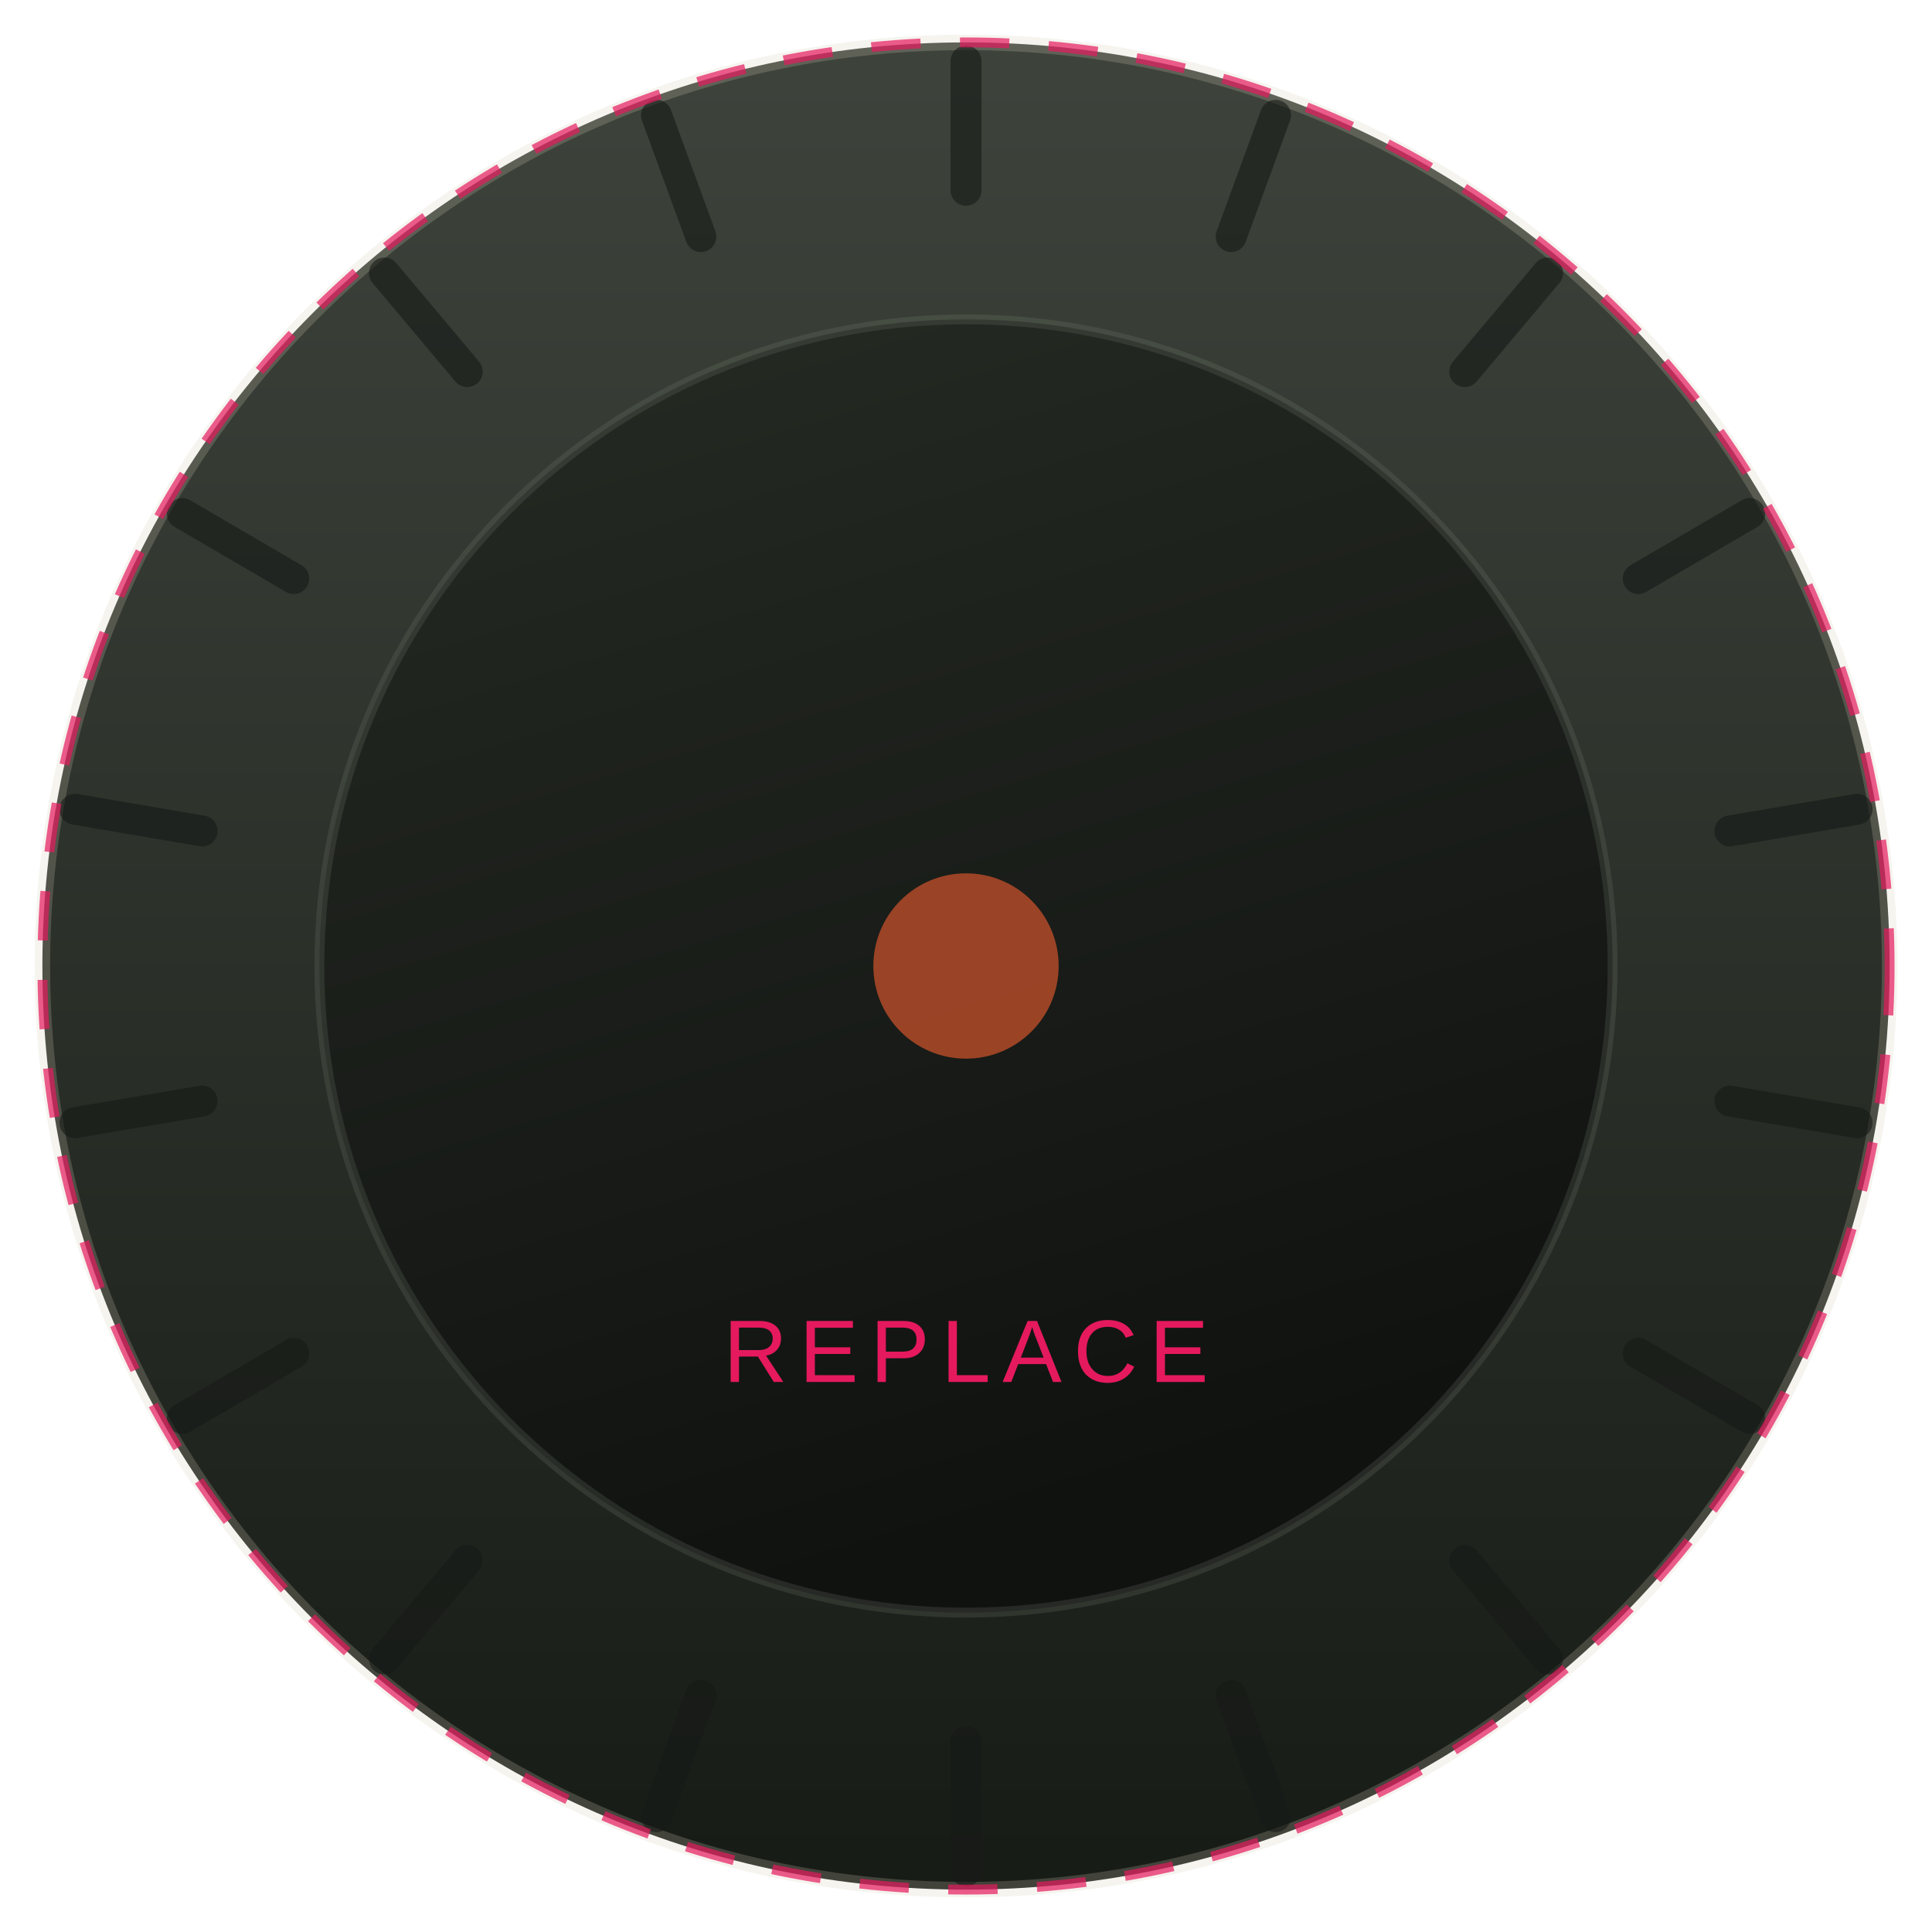
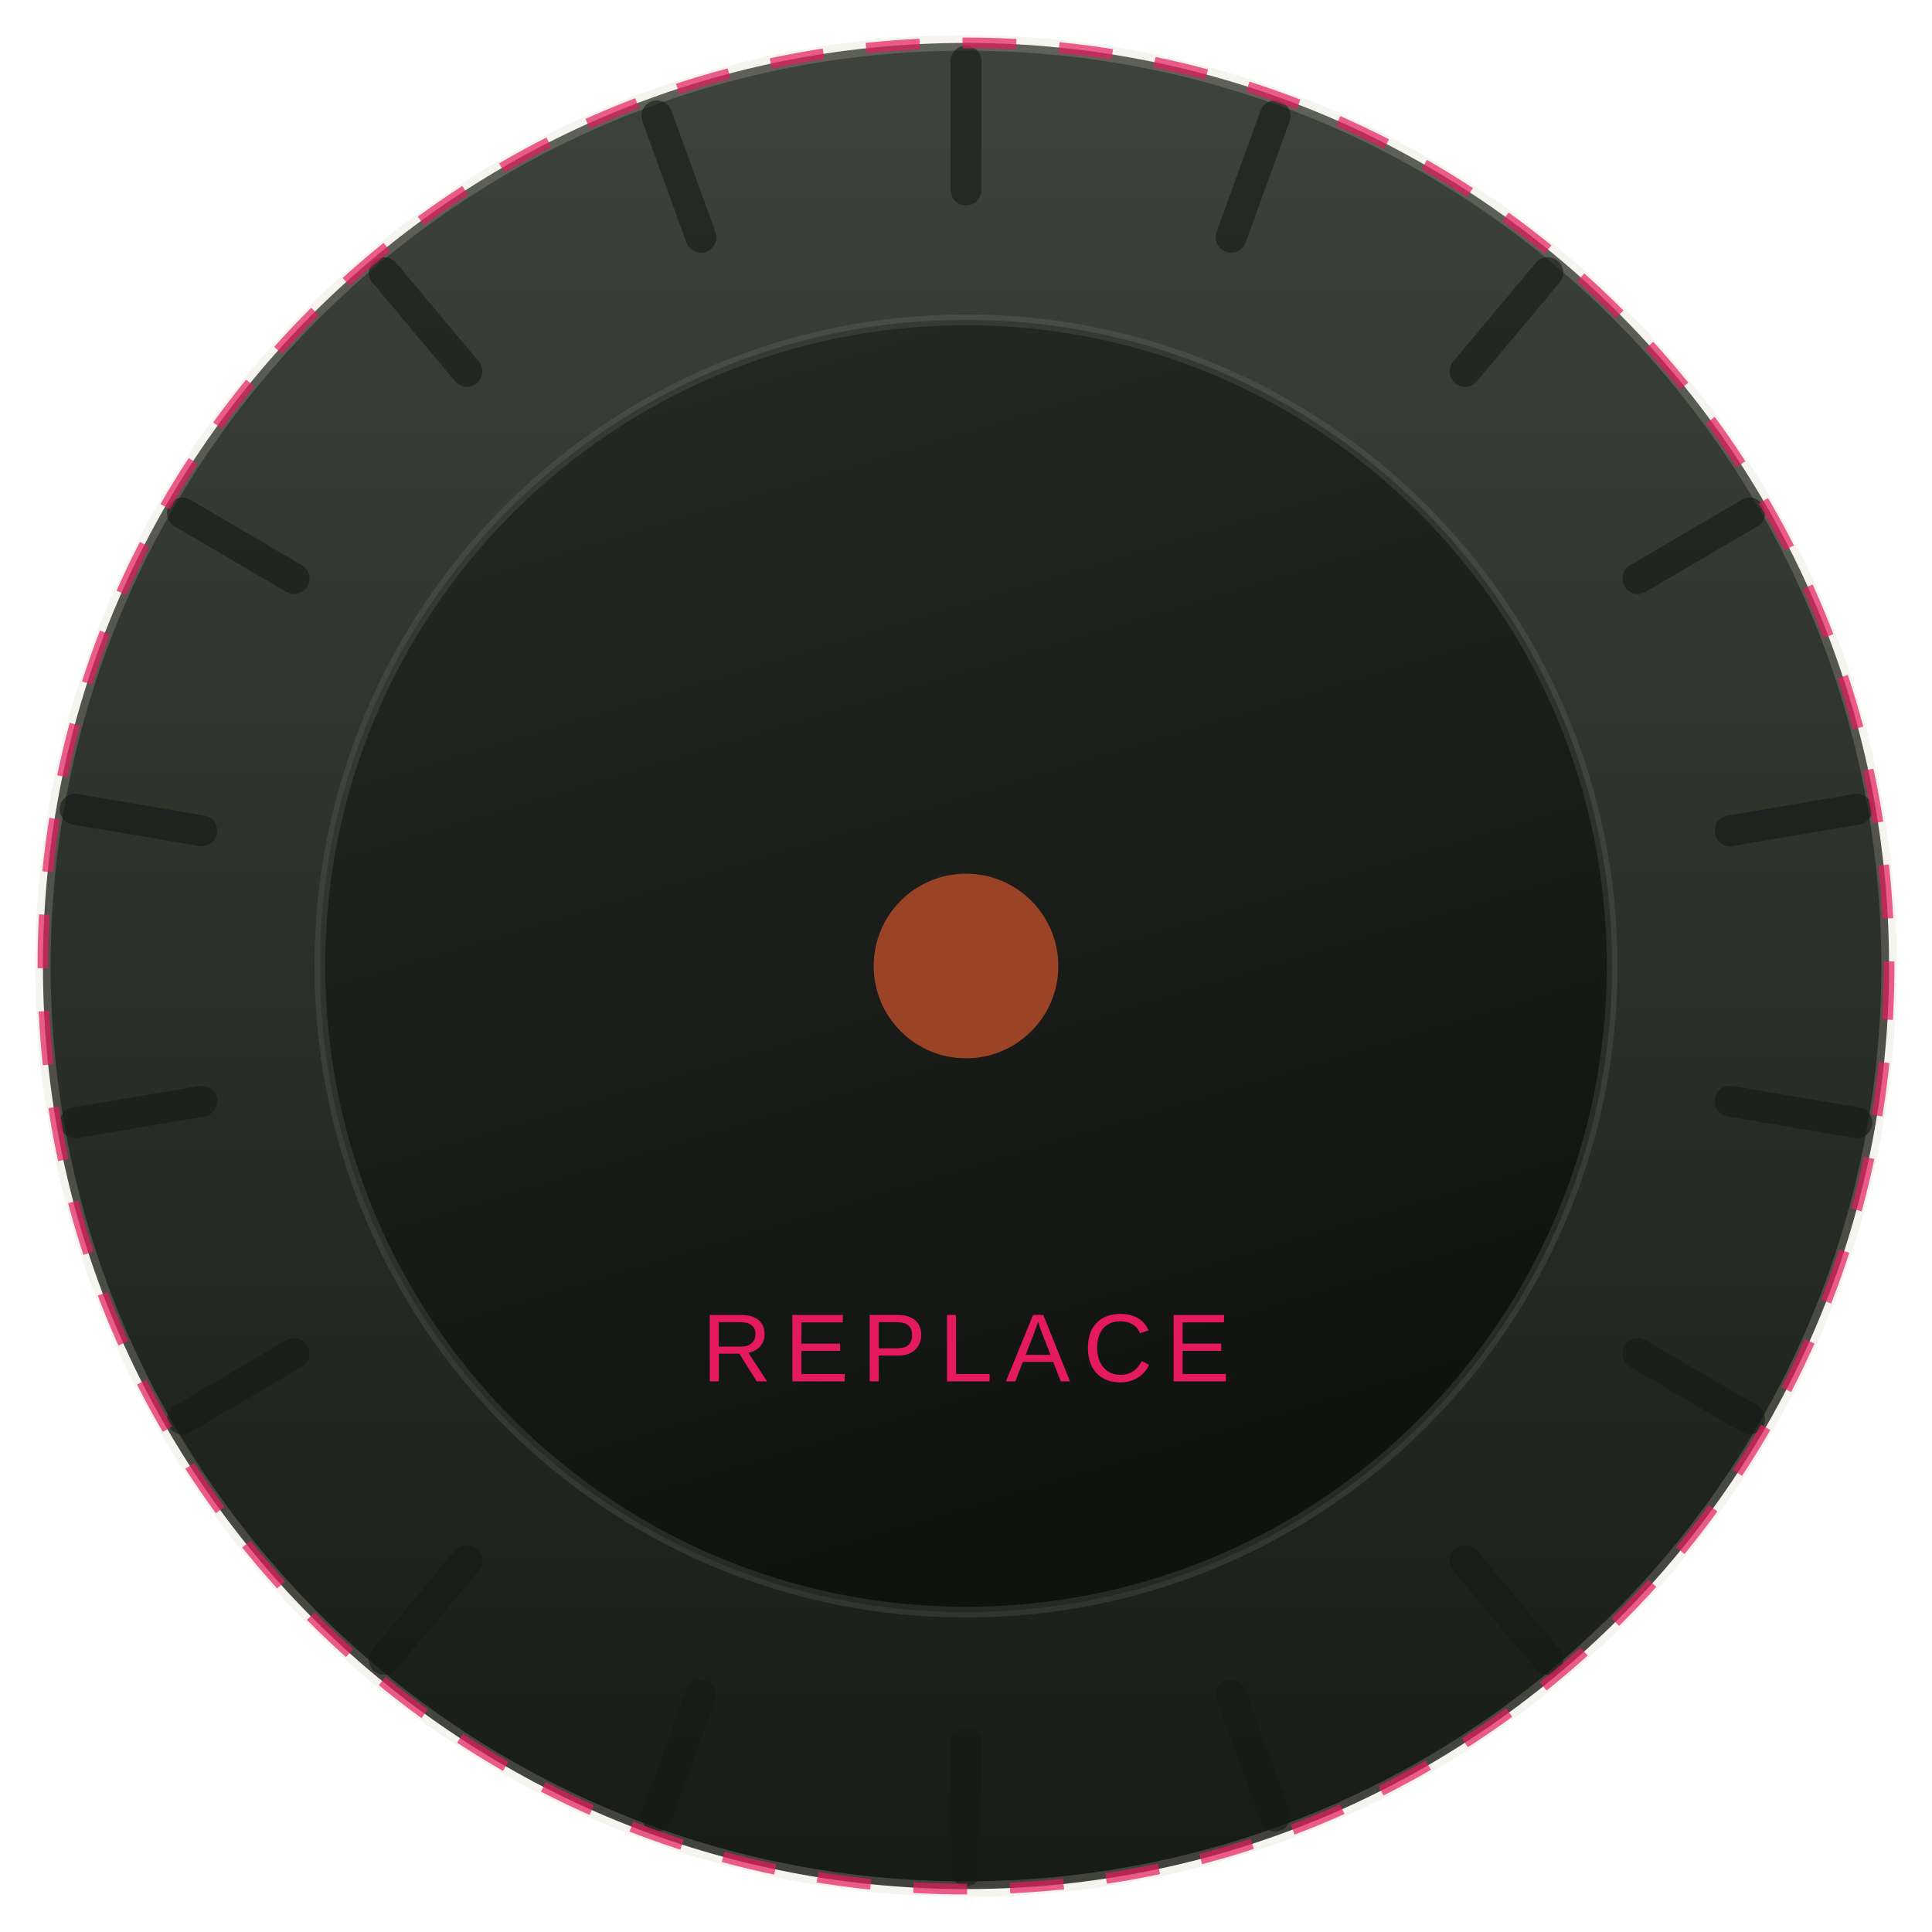
- <svg xmlns="http://www.w3.org/2000/svg" width="196" height="196" viewBox="0 0 196 196">
+ <svg xmlns="http://www.w3.org/2000/svg" width="180" height="180" viewBox="0 0 180 180">
  <defs>
    <linearGradient id="skirt" x1="0" y1="0" x2="0" y2="1">
      <stop offset="0" stop-color="#3e443c" />
      <stop offset="1" stop-color="#171b16" />
    </linearGradient>
    <linearGradient id="cap" x1="0" y1="0" x2="0.3" y2="1">
      <stop offset="0" stop-color="#262b24" />
      <stop offset="1" stop-color="#101210" />
    </linearGradient>
  </defs>
-   <circle cx="98.0" cy="98.0" r="93.7" fill="url(#skirt)" />
-   <circle cx="98.0" cy="98.0" r="93.7" fill="none" stroke="#d8cfb8" stroke-opacity="0.22" stroke-width="1.57" />
-   <g stroke="#171a17" stroke-opacity="0.6" stroke-width="3.14" stroke-linecap="round">
-     <line x1="98.0" y1="19.3" x2="98.0" y2="6.2" />
-     <line x1="124.9" y1="24.0" x2="129.4" y2="11.7" />
-     <line x1="148.6" y1="37.7" x2="157.0" y2="27.7" />
-     <line x1="166.2" y1="58.7" x2="177.5" y2="52.1" />
-     <line x1="175.5" y1="84.3" x2="188.4" y2="82.1" />
-     <line x1="175.5" y1="111.7" x2="188.4" y2="113.9" />
-     <line x1="166.2" y1="137.3" x2="177.5" y2="143.9" />
-     <line x1="148.6" y1="158.3" x2="157.0" y2="168.3" />
-     <line x1="124.9" y1="172.0" x2="129.4" y2="184.3" />
-     <line x1="98.0" y1="176.7" x2="98.0" y2="189.8" />
-     <line x1="71.1" y1="172.0" x2="66.6" y2="184.3" />
-     <line x1="47.4" y1="158.3" x2="39.0" y2="168.3" />
-     <line x1="29.8" y1="137.3" x2="18.5" y2="143.9" />
-     <line x1="20.5" y1="111.7" x2="7.6" y2="113.9" />
-     <line x1="20.5" y1="84.3" x2="7.6" y2="82.1" />
-     <line x1="29.8" y1="58.7" x2="18.5" y2="52.1" />
-     <line x1="47.4" y1="37.7" x2="39.0" y2="27.7" />
-     <line x1="71.1" y1="24.0" x2="66.6" y2="11.7" />
+   <circle cx="90.0" cy="90.0" r="86.0" fill="url(#skirt)" />
+   <circle cx="90.0" cy="90.0" r="86.0" fill="none" stroke="#d8cfb8" stroke-opacity="0.22" stroke-width="1.44" />
+   <g stroke="#171a17" stroke-opacity="0.6" stroke-width="2.88" stroke-linecap="round">
+     <line x1="90.0" y1="17.7" x2="90.0" y2="5.7" />
+     <line x1="114.7" y1="22.1" x2="118.8" y2="10.8" />
+     <line x1="136.5" y1="34.6" x2="144.2" y2="25.4" />
+     <line x1="152.6" y1="53.9" x2="163.0" y2="47.8" />
+     <line x1="161.2" y1="77.4" x2="173.0" y2="75.4" />
+     <line x1="161.2" y1="102.6" x2="173.0" y2="104.6" />
+     <line x1="152.6" y1="126.1" x2="163.0" y2="132.2" />
+     <line x1="136.5" y1="145.4" x2="144.2" y2="154.6" />
+     <line x1="114.7" y1="157.9" x2="118.8" y2="169.2" />
+     <line x1="90.0" y1="162.3" x2="90.0" y2="174.3" />
+     <line x1="65.3" y1="157.9" x2="61.2" y2="169.2" />
+     <line x1="43.5" y1="145.4" x2="35.8" y2="154.6" />
+     <line x1="27.4" y1="126.1" x2="17.0" y2="132.2" />
+     <line x1="18.8" y1="102.6" x2="7.0" y2="104.6" />
+     <line x1="18.8" y1="77.4" x2="7.0" y2="75.4" />
+     <line x1="27.4" y1="53.9" x2="17.0" y2="47.8" />
+     <line x1="43.5" y1="34.6" x2="35.8" y2="25.4" />
+     <line x1="65.3" y1="22.1" x2="61.2" y2="10.8" />
  </g>
-   <circle cx="98.0" cy="98.0" r="65.6" fill="url(#cap)" />
-   <circle cx="98.0" cy="98.0" r="65.6" fill="none" stroke="#7e8a7b" stroke-opacity="0.20" stroke-width="1" />
-   <circle cx="98.0" cy="98.0" r="9.4" fill="#b24a28" fill-opacity="0.85" />
+   <circle cx="90.0" cy="90.0" r="60.2" fill="url(#cap)" />
+   <circle cx="90.0" cy="90.0" r="60.2" fill="none" stroke="#7e8a7b" stroke-opacity="0.20" stroke-width="1" />
+   <circle cx="90.0" cy="90.0" r="8.6" fill="#b24a28" fill-opacity="0.85" />
  <g id="placeholder-guides">
-     <circle cx="98.0" cy="98.0" r="93.7" fill="none" stroke="#e5195e" stroke-width="1" stroke-dasharray="5 4" opacity="0.7" />
-     <text x="98.0" y="140.2" font-family="Helvetica Neue, Arial, sans-serif" font-size="9" fill="#e5195e" text-anchor="middle" letter-spacing="1.2">REPLACE</text>
+     <circle cx="90.0" cy="90.0" r="86.0" fill="none" stroke="#e5195e" stroke-width="1" stroke-dasharray="5 4" opacity="0.7" />
+     <text x="90.0" y="128.7" font-family="Helvetica Neue, Arial, sans-serif" font-size="9" fill="#e5195e" text-anchor="middle" letter-spacing="1.2">REPLACE</text>
  </g>
</svg>
